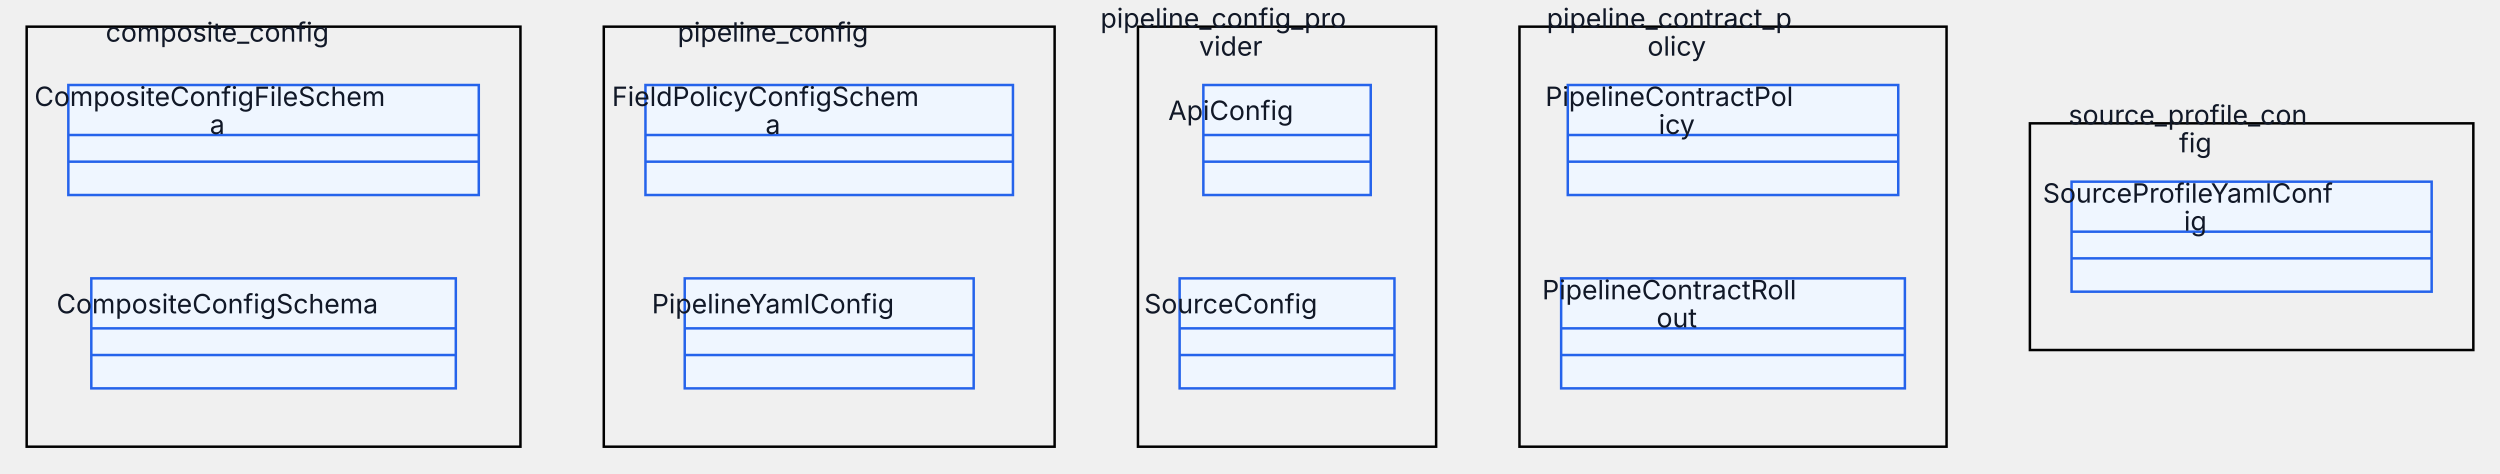
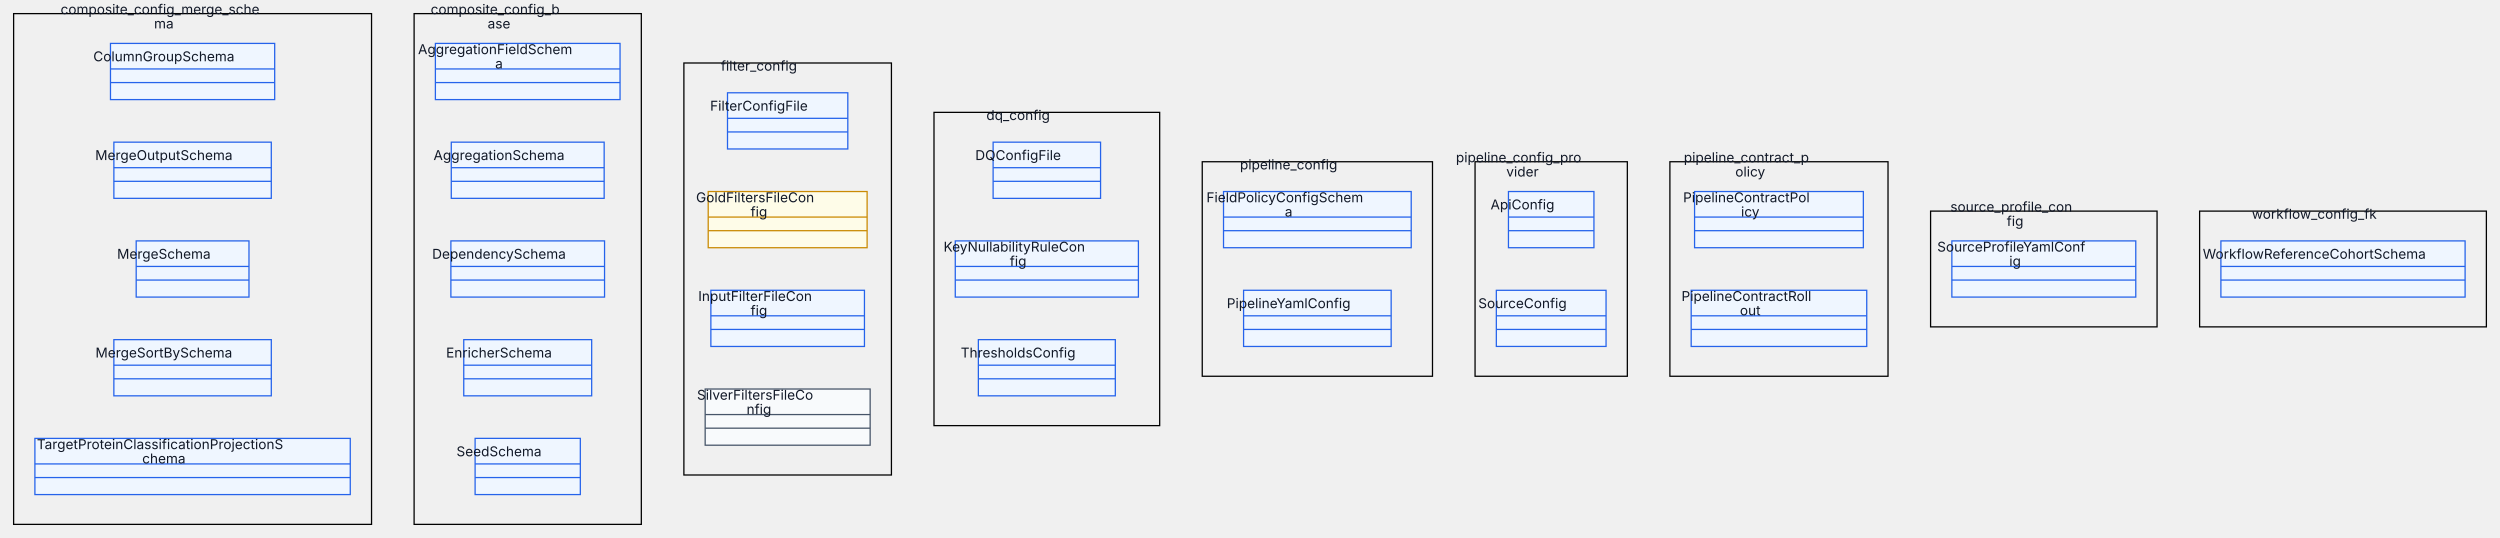
- <svg xmlns="http://www.w3.org/2000/svg" id="my-svg" width="100%" aria-roledescription="classDiagram" style="max-width:1499.91px;background-color:white" viewBox="0 -8 1499.906 284">
+ <svg xmlns="http://www.w3.org/2000/svg" id="my-svg" width="100%" aria-roledescription="classDiagram" style="max-width:2936.86px;background-color:white" viewBox="0 -8 2936.859 632">
  <style>#my-svg{font-family:Inter,-apple-system,BlinkMacSystemFont,'Segoe UI',Roboto,Oxygen,Ubuntu,sans-serif;font-size:16px;fill:#212121;}#my-svg .error-icon{fill:#f0fdf4;}#my-svg .error-text{fill:#212121;stroke:#212121;}#my-svg .edge-thickness-normal{stroke-width:2px;}#my-svg .edge-thickness-thick{stroke-width:3.5px;}#my-svg .edge-pattern-solid{stroke-dasharray:0;}#my-svg .edge-pattern-dashed{stroke-dasharray:3;}#my-svg .edge-pattern-dotted{stroke-dasharray:2;}#my-svg .marker{fill:#475569;stroke:#475569;}#my-svg .marker.cross{stroke:#475569;}#my-svg svg{font-family:Inter,-apple-system,BlinkMacSystemFont,'Segoe UI',Roboto,Oxygen,Ubuntu,sans-serif;font-size:16px;}#my-svg g.classGroup text{fill:#2563eb;stroke:none;font-family:Inter,-apple-system,BlinkMacSystemFont,'Segoe UI',Roboto,Oxygen,Ubuntu,sans-serif;font-size:10px;}#my-svg g.classGroup text .title{font-weight:bolder;}#my-svg .nodeLabel,#my-svg .edgeLabel{color:#212121;}#my-svg .edgeLabel .label rect{fill:#eff6ff;}#my-svg .label text{fill:#212121;}#my-svg .edgeLabel .label span{background:#eff6ff;}#my-svg .classTitle{font-weight:bolder;}#my-svg .node rect,#my-svg .node circle,#my-svg .node ellipse,#my-svg .node polygon,#my-svg .node path{fill:#eff6ff;stroke:#2563eb;stroke-width:1px;}#my-svg .divider{stroke:#2563eb;stroke-width:1;}#my-svg g.clickable{cursor:pointer;}#my-svg g.classGroup rect{fill:#eff6ff;stroke:#2563eb;}#my-svg g.classGroup line{stroke:#2563eb;stroke-width:1;}#my-svg .classLabel .box{stroke:none;stroke-width:0;fill:#eff6ff;opacity:0.5;}#my-svg .classLabel .label{fill:#2563eb;font-size:10px;}#my-svg .relation{stroke:#475569;stroke-width:1;fill:none;}#my-svg .dashed-line{stroke-dasharray:3;}#my-svg .dotted-line{stroke-dasharray:1 2;}#my-svg #compositionStart,#my-svg .composition{fill:#475569!important;stroke:#475569!important;stroke-width:1;}#my-svg #compositionEnd,#my-svg .composition{fill:#475569!important;stroke:#475569!important;stroke-width:1;}#my-svg #dependencyStart,#my-svg .dependency{fill:#475569!important;stroke:#475569!important;stroke-width:1;}#my-svg #dependencyStart,#my-svg .dependency{fill:#475569!important;stroke:#475569!important;stroke-width:1;}#my-svg #extensionStart,#my-svg .extension{fill:transparent!important;stroke:#475569!important;stroke-width:1;}#my-svg #extensionEnd,#my-svg .extension{fill:transparent!important;stroke:#475569!important;stroke-width:1;}#my-svg #aggregationStart,#my-svg .aggregation{fill:transparent!important;stroke:#475569!important;stroke-width:1;}#my-svg #aggregationEnd,#my-svg .aggregation{fill:transparent!important;stroke:#475569!important;stroke-width:1;}#my-svg #lollipopStart,#my-svg .lollipop{fill:#eff6ff!important;stroke:#475569!important;stroke-width:1;}#my-svg #lollipopEnd,#my-svg .lollipop{fill:#eff6ff!important;stroke:#475569!important;stroke-width:1;}#my-svg .edgeTerminals{font-size:11px;}#my-svg .classTitleText{text-anchor:middle;font-size:18px;fill:#212121;}#my-svg :root{--mermaid-font-family:"trebuchet ms",verdana,arial,sans-serif;}/*
 * Пользовательские стили диаграмм BioETL (структурированная копия)
 * Источник: custom.css
 * Цель: сгруппировать правила по типам элементов и документировать назначение каждого CSS-параметра.
 */

/* =========================================================
 * 1) Глобальная типографика и базовое поведение текста
 * ========================================================= */
svg {
    /* Задаёт основной стек шрифтов для всего текста в SVG. */
    font-family: Inter, -apple-system, BlinkMacSystemFont, 'Segoe UI', Roboto,
    Oxygen, Ubuntu, sans-serif;
}



/* =========================================================
 * 2) Общая геометрия узлов (для нескольких типов диаграмм)
 * ========================================================= */
.node rect,
.node circle,
.node ellipse,
.node polygon,
.node path {
    /* Единая толщина контура для фигур узлов. */
    stroke-width: 1.5px !important;
    /* Скругляет углы по горизонтали для более мягкого вида. */
    rx: 8;
    /* Скругляет углы по вертикали в паре с rx. */
    ry: 8;
    /* Добавляет лёгкую тень и отделяет узлы от фона. */
    filter:  none; /*  drop-shadow(0px 1px 2px rgba(0, 0, 0, 0.05));*/
}

/* =========================================================
 * 3) Контейнеры subgraph / cluster
 * ========================================================= */
.cluster rect,
.cluster path {
    /* Увеличивает радиус углов у контейнеров-групп. */
    rx: 10;
    /* Поддерживает симметрию скругления по вертикали. */
    ry: 10;
    /* Нейтральная заливка контейнера для снижения визуального шума. */
    fill: #f8fafc;
    /* Приглушённая обводка, чтобы границы были заметны, но не доминировали. */
    stroke: #94a3b8;
    /* Толщина границы контейнера в тон большинству узлов. */
    stroke-width: 1.5px;
    /* Убирает пунктир у рамок контейнеров. */
    stroke-dasharray: none;
    /* Делает фон контейнера полностью непрозрачным. */
    fill-opacity: 1;
    /* Отключает тень контейнера, чтобы акцент оставался на узлах. */
    filter: none;
}

.cluster text {
    /* Нормальный вес шрифта для заголовков групп. */
    font-weight: 400;
    /* Увеличенный размер заголовка относительно текста узлов. */
    font-size: 16px;
}

/* =========================================================
 * 4) Стили линий связей (edges/links)
 * ========================================================= */
.edgePath .path {
    /* Делает основные ребра более заметными в плотных графах. */
    stroke-width: 2.5px;
    /* Скругляет соединения сегментов линий. */
    stroke-linejoin: round;
    /* Скругляет окончания линий. */
    stroke-linecap: round;
}

.edgePath path,
.flowchart-link,
.relation,
.messageLine0,
.messageLine1,
.transition path {
    /* Унифицированные скруглённые соединения для всех типов линий. */
    stroke-linejoin: round;
    /* Унифицированные скруглённые окончания для всех типов линий. */
    stroke-linecap: round;
}

.transition path {
    /* Выравнивает толщину переходов state diagram с основными ребрами. */
    stroke-width: 2.5px;
}

/* =========================================================
 * 5) Подписи ребер и fallback-текст
 * ========================================================= */
.edgeLabel {
    /* Компактный размер шрифта для подписей на связях. */
    font-size: 12px;
    /* Плотная межстрочность для экономии места. */
    line-height: 1.1;
    /* Базовый непрозрачный фон под подписью. */
    background-color: #ffffff;
    /* Небольшие внутренние отступы вокруг текста. */
    padding: 1px 3px;
    /* Мягкое скругление фона подписи. */
    border-radius: 2px;
}

.edgeLabel span,
.edgeLabel p,
text.fo-fallback {
    /* Принудительный тёмный fill для контраста в SVG-рендерах. */
    fill: #111827 !important;
    /* Принудительный тёмный цвет для HTML-подписей. */
    color: #111827 !important;
    /* Полная непрозрачность текста. */
    opacity: 1 !important;
    /* Компактная межстрочность для многострочных подписей. */
    line-height: 1.1;
    /* Убирает стандартные внешние отступы HTML-параграфов. */
    margin: 0;
    /* Убирает стандартные внутренние отступы HTML-параграфов. */
    padding: 0;
}

.edgeLabel .labelBkg,
.labelBkg {
    /* Жёстко задаёт белый фон под текстом подписей. */
    background-color: #ffffff !important;
    /* Делает фон полностью непрозрачным во всех просмотрщиках. */
    opacity: 1 !important;
}

.edgeLabel rect {
    /* Переопределяет полупрозрачный фон по умолчанию у Mermaid. */
    opacity: 1 !important;
    /* Жёстко фиксирует белую заливку прямоугольника под подписью. */
    fill: #ffffff !important;
}

/* =========================================================
 * 6) Элементы sequence diagram
 * ========================================================= */
.actor {
    /* Толщина границы actor-блоков. */
    stroke-width: 1.5px;
    /* Скругление углов actor-блоков по горизонтали. */
    rx: 4;
    /* Скругление углов actor-блоков по вертикали. */
    ry: 4;
}

.messageLine0,
.messageLine1 {
    /* Толщина линий сообщений в sequence diagram. */
    stroke-width: 1.6px;
}

.messageText {
    /* Базовый размер текста сообщений. */
    font-size: 13px;
}

.activation0 {
    /* Более тонкая линия activation bar, чтобы не перегружать схему. */
    stroke-width: 1px;
}

.note {
    /* Скругление углов заметки по горизонтали. */
    rx: 4;
    /* Скругление углов заметки по вертикали. */
    ry: 4;
    /* Тонкая граница для вторичных блоков. */
    stroke-width: 1px;
    /* Лёгкая тень для визуального отделения заметок. */
    filter: drop-shadow(1px 1px 2px rgba(0, 0, 0, 0.06));
}

/* =========================================================
 * 7) Базовые элементы class diagram
 * ========================================================= */
g.classGroup rect {
    /* Скругление углов class box по горизонтали. */
    rx: 10;
    /* Скругление углов class box по вертикали. */
    ry: 10;
    /* Толщина границы class box. */
    stroke-width: 1.5px;
    /* Мягкая тень у class box без агрессивного контраста. */
    filter: drop-shadow(1px 1px 2px rgba(0, 0, 0, 0.06));
}

g.classGroup text {
    /* Базовый размер текста внутри class diagram. */
    font-size: 14px;
    padding: 10px 10px;
}

g.classGroup line {
    /* Толщина внутренних разделителей класса. */
    stroke-width: 1px;
}

.relation {
    /* Толщина связей между классами на уровне основных ребер. */
    stroke-width: 2.5px;
}

/* =========================================================
 * 8) Типографика HTML-лейблов class diagram
 * ========================================================= */
g.label-group .nodeLabel {
    /* Увеличенный размер названия класса для иерархии. */
    font-size: 16px !important;
    /* Полужирный акцент на имени класса. */
    font-weight: 200 !important;
    /* Лёгкое межбуквенное расстояние для читаемости заголовка. */
    letter-spacing: 0.01em;
}

g.annotation-group .nodeLabel {
    /* Уменьшенный размер для стереотипов/аннотаций. */
    font-size: 11px !important;
    /* Курсив для визуального отделения аннотаций. */
    font-style: italic !important;
    /* Небольшое ослабление контраста вторичного текста. */
    opacity: 0.8;
}

g.members-group .nodeLabel,
g.methods-group .nodeLabel {
    /* Компактный размер для атрибутов и методов. */
    font-size: 12px !important;
    /* Нормальный вес шрифта для плотного структурного текста. */
    font-weight: 400 !important;
}

/* =========================================================
 * 9) Помощники размеров foreignObject (class/flowchart)
 * ========================================================= */
g.members-group foreignObject,
g.methods-group foreignObject {
    /* Минимальная высота областей members/methods. */
    min-height: 40px;
}

.node foreignObject &gt; div,
g.classGroup foreignObject &gt; div {
    /* Стабилизирует вычисление размеров с учётом отступов/границ. */
    box-sizing: border-box;
}

.node.size-sm foreignObject &gt; div {
    /* Минимальная высота для малого размерного уровня узла. */
    min-height: 80px;
    /* Минимальная ширина для малого размерного уровня узла. */
    min-width: 180px;
}

.node.size-md foreignObject &gt; div {
    /* Минимальная высота для среднего размерного уровня узла. */
    min-height: 140px;
    /* Минимальная ширина для среднего размерного уровня узла. */
    min-width: 260px;
}

.node.size-lg foreignObject &gt; div {
    /* Минимальная высота для большого размерного уровня узла. */
    min-height: 200px;
    /* Минимальная ширина для большого размерного уровня узла. */
    min-width: 340px;
}

/* =========================================================
 * 10) Элементы state diagram
 * ========================================================= */
g.stateGroup rect {
    /* Скругление углов контейнеров состояний по горизонтали. */
    rx: 8;
    /* Скругление углов контейнеров состояний по вертикали. */
    ry: 8;
}

.statediagram-state rect {
    /* Скругление углов узлов состояния по горизонтали. */
    rx: 8;
    /* Скругление углов узлов состояния по вертикали. */
    ry: 8;
    /* Толщина границы узла состояния. */
    stroke-width: 1.5px;
    /* Лёгкая тень для визуального отделения state box. */
    filter: drop-shadow(1px 2px 3px rgba(0, 0, 0, 0.08));
}

/* =========================================================
 * 11) Элементы ER diagram
 * ========================================================= */
.er.entityBox {
    /* Толщина границы сущности ER-диаграммы. */
    stroke-width: 1.5px;
    /* Скругление углов сущности по горизонтали. */
    rx: 4;
    /* Скругление углов сущности по вертикали. */
    ry: 4;
    /* Лёгкая тень для отделения блоков сущностей. */
    filter: drop-shadow(1px 2px 3px rgba(0, 0, 0, 0.08));
}

/* =========================================================
 * 12) Узлы mindmap
 * ========================================================= */
.mindmap-node rect,
.mindmap-node circle {
    /* Толщина контура узлов mindmap. */
    stroke-width: 1.5px;
    /* Чуть более выраженная тень для плотных радиальных веток. */
    filter: drop-shadow(1px 2px 2px rgba(0, 0, 0, 0.1));
}

/* =========================================================
 * 13) Маркеры стрелок
 * ========================================================= */
marker path {
    /* Единый нейтральный цвет наконечников стрелок. */
    fill: #475569;
}

/* =========================================================
 * 14) Цветовая карта архитектурных слоёв (fallback-селекторы)
 * ========================================================= */
[id*="Domain"] &gt; rect,
[id*="Domain"] &gt; path {
    /* Цвет фона для доменного слоя. */
    fill: #f5f3ff !important;
    /* Цвет границы для доменного слоя. */
    stroke: #7c3aed !important;
}

.cluster[id*="Domain"] &gt; rect,
.cluster[id*="Domain"] &gt; path {
    fill: #ffffff !important;
}

[id*="Application"] &gt; rect,
[id*="Application"] &gt; path {
    /* Цвет фона для application-слоя. */
    fill: #f0fdf4 !important;
    /* Цвет границы для application-слоя. */
    stroke: #16a34a !important;
}

.cluster[id*="Application"] &gt; rect,
.cluster[id*="Application"] &gt; path {
    fill: #ffffff !important;
}

[id*="Infrastructure"] &gt; rect,
[id*="Infrastructure"] &gt; path {
    /* Цвет фона для infrastructure-слоя. */
    fill: #fff1f2 !important;
    /* Цвет границы для infrastructure-слоя. */
    stroke: #dc2626 !important;
}

.cluster[id*="Infrastructure"] &gt; rect,
.cluster[id*="Infrastructure"] &gt; path {
    fill: #ffffff !important;
}

[id*="Composition"] &gt; rect,
[id*="Composition"] &gt; path {
    /* Цвет фона для composition-слоя. */
    fill: #fff7ed !important;
    /* Цвет границы для composition-слоя. */
    stroke: #f59e0b !important;
}

.cluster[id*="Composition"] &gt; rect,
.cluster[id*="Composition"] &gt; path {
    fill: #ffffff !important;
}

[id*="Interfaces"] &gt; rect,
[id*="Interfaces"] &gt; path {
    /* Цвет фона для слоя интерфейсов. */
    fill: #eff6ff !important;
    /* Цвет границы для слоя интерфейсов. */
    stroke: #2563eb !important;
}

.cluster[id*="Interfaces"] &gt; rect,
.cluster[id*="Interfaces"] &gt; path {
    fill: #ffffff !important;
}

[id*="External"] &gt; rect,
[id*="External"] &gt; path {
    /* Цвет фона для внешних систем. */
    fill: #f1f5f9 !important;
    /* Цвет границы для внешних систем. */
    stroke: #64748b !important;
}

.cluster[id*="External"] &gt; rect,
.cluster[id*="External"] &gt; path {
    fill: #ffffff !important;
}

/* Белая подложка под подписи всех архитектурных/medallion слоёв */
g.cluster[id*="Domain"] .cluster-label foreignObject &gt; div,
g.cluster[id*="Application"] .cluster-label foreignObject &gt; div,
g.cluster[id*="Infrastructure"] .cluster-label foreignObject &gt; div,
g.cluster[id*="Composition"] .cluster-label foreignObject &gt; div,
g.cluster[id*="Interfaces"] .cluster-label foreignObject &gt; div,
g.cluster[id*="External"] .cluster-label foreignObject &gt; div,
g.cluster[id*="Bronze"] .cluster-label foreignObject &gt; div,
g.cluster[id*="Silver"] .cluster-label foreignObject &gt; div,
g.cluster[id*="Gold"] .cluster-label foreignObject &gt; div,
g.cluster[id*="Quarantine"] .cluster-label foreignObject &gt; div {
    background: #ffffff !important;
    padding: 0 6px !important;
    border-radius: 4px;
}

/* Fallback для рендеров без foreignObject: не рисуем толстую обводку */
g.cluster[id*="Domain"] .cluster-label text.fo-fallback,
g.cluster[id*="Application"] .cluster-label text.fo-fallback,
g.cluster[id*="Infrastructure"] .cluster-label text.fo-fallback,
g.cluster[id*="Composition"] .cluster-label text.fo-fallback,
g.cluster[id*="Interfaces"] .cluster-label text.fo-fallback,
g.cluster[id*="External"] .cluster-label text.fo-fallback,
g.cluster[id*="Bronze"] .cluster-label text.fo-fallback,
g.cluster[id*="Silver"] .cluster-label text.fo-fallback,
g.cluster[id*="Gold"] .cluster-label text.fo-fallback,
g.cluster[id*="Quarantine"] .cluster-label text.fo-fallback {
    fill: #111827 !important;
    stroke: none !important;
}

/* =========================================================
 * 15) Цветовая карта слоёв Medallion
 * ========================================================= */
[id*="Bronze"] &gt; rect,
[id*="Bronze"] &gt; path {
    /* Цвет фона Bronze-слоя. */
    fill: #fff7ed !important;
    /* Цвет границы Bronze-слоя. */
    stroke: #f59e0b !important;
}

[id*="Silver"] &gt; rect,
[id*="Silver"] &gt; path {
    /* Цвет фона Silver-слоя. */
    fill: #f8fafc !important;
    /* Цвет границы Silver-слоя. */
    stroke: #475569 !important;
}

[id*="Gold"] &gt; rect,
[id*="Gold"] &gt; path {
    /* Цвет фона Gold-слоя. */
    fill: #fefce8 !important;
    /* Цвет границы Gold-слоя. */
    stroke: #ca8a04 !important;
}

[id*="Quarantine"] &gt; rect,
[id*="Quarantine"] &gt; path {
    /* Цвет фона для карантинных/проблемных потоков данных. */
    fill: #ffe4e6 !important;
    /* Цвет границы для карантинных/проблемных потоков данных. */
    stroke: #e11d48 !important;
}
/* Нормализует вес текста в узлах и заголовках слоёв (без полужирного акцента). */
.node .label text,
.node .label tspan,
.node .label .nodeLabel,
text.fo-fallback {
    stroke: none !important;
    stroke-width: 0 !important;
    fill: #111827 !important;
    font-weight: 400 !important;
}
/* Single text layer (fallback-only) */
text.fo-fallback {
    display: inline !important;
}

foreignObject {
    display: none !important;
}/* bioetl-inject */#my-svg .edgeLabel rect{opacity:1!important;fill:#ffffff!important}#my-svg .labelBkg{background-color:#ffffff!important;opacity:1!important}#my-svg .edgeLabel .labelBkg{background-color:#ffffff!important;opacity:1!important}#my-svg .edgeLabel{font-size:12px;line-height:1.1;padding:1px 3px}#my-svg .edgeLabel span{color:#111827!important;fill:#111827!important;opacity:1!important;line-height:1.1;margin:0;padding:0}#my-svg .edgeLabel p{color:#111827!important;fill:#111827!important;opacity:1!important;line-height:1.1;margin:0;padding:0}#my-svg text.fo-fallback{color:#111827!important;fill:#111827!important;opacity:1!important}</style>
  <defs>
    <marker id="my-svg_classDiagram-aggregationStart" class="marker aggregation classDiagram" markerHeight="240" markerWidth="190" orient="auto" refX="18" refY="7">
      <path d="m18 7-9 6-8-6 8-6Z" />
    </marker>
  </defs>
  <defs>
    <marker id="my-svg_classDiagram-aggregationEnd" class="marker aggregation classDiagram" markerHeight="28" markerWidth="20" orient="auto" refX="1" refY="7">
      <path d="m18 7-9 6-8-6 8-6Z" />
    </marker>
  </defs>
  <defs>
    <marker id="my-svg_classDiagram-extensionStart" class="marker extension classDiagram" markerHeight="240" markerWidth="190" orient="auto" refX="18" refY="7">
      <path d="m1 7 17 6V1Z" />
    </marker>
  </defs>
  <defs>
    <marker id="my-svg_classDiagram-extensionEnd" class="marker extension classDiagram" markerHeight="28" markerWidth="20" orient="auto" refX="1" refY="7">
      <path d="M1 1v12l17-6Z" />
    </marker>
  </defs>
  <defs>
    <marker id="my-svg_classDiagram-compositionStart" class="marker composition classDiagram" markerHeight="240" markerWidth="190" orient="auto" refX="18" refY="7">
      <path d="m18 7-9 6-8-6 8-6Z" />
    </marker>
  </defs>
  <defs>
    <marker id="my-svg_classDiagram-compositionEnd" class="marker composition classDiagram" markerHeight="28" markerWidth="20" orient="auto" refX="1" refY="7">
      <path d="m18 7-9 6-8-6 8-6Z" />
    </marker>
  </defs>
  <defs>
    <marker id="my-svg_classDiagram-dependencyStart" class="marker dependency classDiagram" markerHeight="240" markerWidth="190" orient="auto" refX="6" refY="7">
      <path d="m5 7 4 6-8-6 8-6Z" />
    </marker>
  </defs>
  <defs>
    <marker id="my-svg_classDiagram-dependencyEnd" class="marker dependency classDiagram" markerHeight="28" markerWidth="20" orient="auto" refX="13" refY="7">
      <path d="m18 7-9 6 5-6-5-6Z" />
    </marker>
  </defs>
  <defs>
    <marker id="my-svg_classDiagram-lollipopStart" class="marker lollipop classDiagram" markerHeight="240" markerWidth="190" orient="auto" refX="13" refY="7">
      <circle cx="7" cy="7" r="6" fill="transparent" stroke="#000" />
    </marker>
  </defs>
  <defs>
    <marker id="my-svg_classDiagram-lollipopEnd" class="marker lollipop classDiagram" markerHeight="240" markerWidth="190" orient="auto" refX="1" refY="7">
      <circle cx="7" cy="7" r="6" fill="transparent" stroke="#000" />
    </marker>
  </defs>
  <g class="root">
    <g class="nodes">
      <g class="root">
        <g class="clusters" transform="translate(8)">
-           <g id="composite_config" class="cluster">
-             <path d="M8 8h296.25v252H8z" style="fill:none;stroke:black" />
+           <g id="composite_config_merge_schema" class="cluster">
+             <path d="M8 8h420.469v600H8z" style="fill:none;stroke:black" />
            <g class="cluster-label">
-               <text xml:space="preserve" x="62.258" y="9" class="fo-fallback" text-anchor="middle" transform="translate(93.867 8)">
-                 <tspan x="62.258">composite_config</tspan>
+               <text xml:space="preserve" x="121.844" y=".6" class="fo-fallback" text-anchor="middle" transform="translate(96.39 8)">
+                 <tspan x="121.844">composite_config_merge_sche</tspan>
+                 <tspan x="121.844" dy="16.8">ma</tspan>
              </text>
            </g>
          </g>
        </g>
        <g class="nodes" transform="translate(8)">
-           <g id="classId-CompositeConfigFileSchema-0" class="node default">
-             <path d="M33 43h246.25v66H33z" class="outer title-state" />
-             <path d="M33 73h246.25M33 89h246.25" class="divider" />
-             <g class="label">
-               <text xml:space="preserve" x="111.125" y=".6" class="classTitle fo-fallback" text-anchor="middle" transform="translate(45 55)">
-                 <tspan x="111.125">CompositeConfigFileSchem</tspan>
-                 <tspan x="111.125" dy="16.8">a</tspan>
-               </text>
-             </g>
-           </g>
-           <g id="classId-CompositeConfigSchema-1" class="node default">
-             <path d="M46.781 159h218.688v66H46.781z" class="outer title-state" />
-             <path d="M46.781 189h218.688M46.781 205h218.688" class="divider" />
-             <g class="label">
-               <text xml:space="preserve" x="97.344" y="9" class="classTitle fo-fallback" text-anchor="middle" transform="translate(58.781 171)">
-                 <tspan x="97.344">CompositeConfigSchema</tspan>
+           <g id="classId-ColumnGroupSchema-0" class="node default">
+             <path d="M121.781 43h192.906v66H121.781z" class="outer title-state" />
+             <path d="M121.781 73h192.906M121.781 89h192.906" class="divider" />
+             <g class="label">
+               <text xml:space="preserve" x="84.453" y="9" class="classTitle fo-fallback" text-anchor="middle" transform="translate(133.781 55)">
+                 <tspan x="84.453">ColumnGroupSchema</tspan>
+               </text>
+             </g>
+           </g>
+           <g id="classId-MergeOutputSchema-1" class="node default">
+             <path d="M125.773 159h184.922v66H125.773z" class="outer title-state" />
+             <path d="M125.773 189h184.922M125.773 205h184.922" class="divider" />
+             <g class="label">
+               <text xml:space="preserve" x="80.461" y="9" class="classTitle fo-fallback" text-anchor="middle" transform="translate(137.773 171)">
+                 <tspan x="80.461">MergeOutputSchema</tspan>
+               </text>
+             </g>
+           </g>
+           <g id="classId-MergeSchema-2" class="node default">
+             <path d="M151.984 275h132.5v66h-132.5z" class="outer title-state" />
+             <path d="M151.984 305h132.5M151.984 321h132.5" class="divider" />
+             <g class="label">
+               <text xml:space="preserve" x="54.25" y="9" class="classTitle fo-fallback" text-anchor="middle" transform="translate(163.984 287)">
+                 <tspan x="54.25">MergeSchema</tspan>
+               </text>
+             </g>
+           </g>
+           <g id="classId-MergeSortBySchema-3" class="node default">
+             <path d="M125.757 391H310.71v66H125.757z" class="outer title-state" />
+             <path d="M125.757 421h184.954M125.757 437h184.954" class="divider" />
+             <g class="label">
+               <text xml:space="preserve" x="80.477" y="9" class="classTitle fo-fallback" text-anchor="middle" transform="translate(137.758 403)">
+                 <tspan x="80.477">MergeSortBySchema</tspan>
+               </text>
+             </g>
+           </g>
+           <g id="classId-TargetProteinClassificationProjectionSchema-4" class="node default">
+             <path d="M33 507h370.47v66H33z" class="outer title-state" />
+             <path d="M33 537h370.468M33 553h370.468" class="divider" />
+             <g class="label">
+               <text xml:space="preserve" x="173.234" y=".6" class="classTitle fo-fallback" text-anchor="middle" transform="translate(45 519)">
+                 <tspan x="173.234">TargetProteinClassificationProjectionS</tspan>
+                 <tspan x="173.234" dy="16.8">chema</tspan>
              </text>
            </g>
          </g>
        </g>
      </g>
      <g class="root">
-         <g class="clusters" transform="translate(354.25)">
+         <g class="clusters" transform="translate(478.469)">
+           <g id="composite_config_base" class="cluster">
+             <path d="M8 8h266.922v600H8z" style="fill:none;stroke:black" />
+             <g class="cluster-label">
+               <text xml:space="preserve" x="84.055" y=".6" class="fo-fallback" text-anchor="middle" transform="translate(57.406 8)">
+                 <tspan x="84.055">composite_config_b</tspan>
+                 <tspan x="84.055" dy="16.8">ase</tspan>
+               </text>
+             </g>
+           </g>
+         </g>
+         <g class="nodes" transform="translate(478.469)">
+           <g id="classId-AggregationFieldSchema-5" class="node default">
+             <path d="M33 43h216.922v66H33z" class="outer title-state" />
+             <path d="M33 73h216.922M33 89h216.922" class="divider" />
+             <g class="label">
+               <text xml:space="preserve" x="96.461" y=".6" class="classTitle fo-fallback" text-anchor="middle" transform="translate(45 55)">
+                 <tspan x="96.461">AggregationFieldSchem</tspan>
+                 <tspan x="96.461" dy="16.8">a</tspan>
+               </text>
+             </g>
+           </g>
+           <g id="classId-AggregationSchema-6" class="node default">
+             <path d="M51.664 159h179.594v66H51.664z" class="outer title-state" />
+             <path d="M51.664 189h179.594M51.664 205h179.594" class="divider" />
+             <g class="label">
+               <text xml:space="preserve" x="77.797" y="9" class="classTitle fo-fallback" text-anchor="middle" transform="translate(63.664 171)">
+                 <tspan x="77.797">AggregationSchema</tspan>
+               </text>
+             </g>
+           </g>
+           <g id="classId-DependencySchema-7" class="node default">
+             <path d="M51.203 275h180.516v66H51.203z" class="outer title-state" />
+             <path d="M51.203 305h180.516M51.203 321h180.516" class="divider" />
+             <g class="label">
+               <text xml:space="preserve" x="78.258" y="9" class="classTitle fo-fallback" text-anchor="middle" transform="translate(63.203 287)">
+                 <tspan x="78.258">DependencySchema</tspan>
+               </text>
+             </g>
+           </g>
+           <g id="classId-EnricherSchema-8" class="node default">
+             <path d="M66.32 391H216.6v66H66.32z" class="outer title-state" />
+             <path d="M66.32 421h150.282M66.32 437h150.282" class="divider" />
+             <g class="label">
+               <text xml:space="preserve" x="63.141" y="9" class="classTitle fo-fallback" text-anchor="middle" transform="translate(78.32 403)">
+                 <tspan x="63.141">EnricherSchema</tspan>
+               </text>
+             </g>
+           </g>
+           <g id="classId-SeedSchema-9" class="node default">
+             <path d="M79.656 507h123.609v66H79.655z" class="outer title-state" />
+             <path d="M79.656 537h123.61M79.656 553h123.61" class="divider" />
+             <g class="label">
+               <text xml:space="preserve" x="49.805" y="9" class="classTitle fo-fallback" text-anchor="middle" transform="translate(91.656 519)">
+                 <tspan x="49.805">SeedSchema</tspan>
+               </text>
+             </g>
+           </g>
+         </g>
+       </g>
+       <g class="root">
+         <g class="clusters" transform="translate(795.39 58)">
+           <g id="filter_config" class="cluster">
+             <path d="M8 8h243.813v484H8z" style="fill:none;stroke:black" />
+             <g class="cluster-label">
+               <text xml:space="preserve" x="40.914" y="9" class="fo-fallback" text-anchor="middle" transform="translate(88.992 8)">
+                 <tspan x="40.914">filter_config</tspan>
+               </text>
+             </g>
+           </g>
+         </g>
+         <g class="nodes" transform="translate(795.39 58)">
+           <g id="classId-FilterConfigFile-10" class="node default">
+             <path d="M59.242 43H200.57v66H59.242z" class="outer title-state" />
+             <path d="M59.242 73H200.57M59.242 89H200.57" class="divider" />
+             <g class="label">
+               <text xml:space="preserve" x="58.664" y="9" class="classTitle fo-fallback" text-anchor="middle" transform="translate(71.242 55)">
+                 <tspan x="58.664">FilterConfigFile</tspan>
+               </text>
+             </g>
+           </g>
+           <g id="classId-GoldFiltersFileConfig-11" class="node default">
+             <path d="M36.57 159h186.672v66H36.57z" class="outer title-state" />
+             <path d="M36.57 189h186.672M36.57 205h186.672" class="divider" />
+             <g class="label">
+               <text xml:space="preserve" x="81.336" y=".6" class="classTitle fo-fallback" text-anchor="middle" transform="translate(48.57 171)">
+                 <tspan x="81.336">GoldFiltersFileCon</tspan>
+                 <tspan x="81.336" dy="16.8">fig</tspan>
+               </text>
+             </g>
+           </g>
+           <g id="classId-InputFilterFileConfig-12" class="node default">
+             <path d="M39.695 275h180.422v66H39.695z" class="outer title-state" />
+             <path d="M39.695 305h180.422M39.695 321h180.422" class="divider" />
+             <g class="label">
+               <text xml:space="preserve" x="78.211" y=".6" class="classTitle fo-fallback" text-anchor="middle" transform="translate(51.695 287)">
+                 <tspan x="78.211">InputFilterFileCon</tspan>
+                 <tspan x="78.211" dy="16.8">fig</tspan>
+               </text>
+             </g>
+           </g>
+           <g id="classId-SilverFiltersFileConfig-13" class="node default">
+             <path d="M33 391h193.813v66H33z" class="outer title-state" />
+             <path d="M33 421h193.812M33 437h193.812" class="divider" />
+             <g class="label">
+               <text xml:space="preserve" x="84.906" y=".6" class="classTitle fo-fallback" text-anchor="middle" transform="translate(45 403)">
+                 <tspan x="84.906">SilverFiltersFileCo</tspan>
+                 <tspan x="84.906" dy="16.8">nfig</tspan>
+               </text>
+             </g>
+           </g>
+         </g>
+       </g>
+       <g class="root">
+         <g class="clusters" transform="translate(1089.203 116)">
+           <g id="dq_config" class="cluster">
+             <path d="M8 8h265.125v368H8z" style="fill:none;stroke:black" />
+             <g class="cluster-label">
+               <text xml:space="preserve" x="34.695" y="9" class="fo-fallback" text-anchor="middle" transform="translate(105.867 8)">
+                 <tspan x="34.695">dq_config</tspan>
+               </text>
+             </g>
+           </g>
+         </g>
+         <g class="nodes" transform="translate(1089.203 116)">
+           <g id="classId-DQConfigFile-14" class="node default">
+             <path d="M77.453 43h126.22v66H77.452z" class="outer title-state" />
+             <path d="M77.453 73h126.219M77.453 89h126.219" class="divider" />
+             <g class="label">
+               <text xml:space="preserve" x="51.109" y="9" class="classTitle fo-fallback" text-anchor="middle" transform="translate(89.453 55)">
+                 <tspan x="51.109">DQConfigFile</tspan>
+               </text>
+             </g>
+           </g>
+           <g id="classId-KeyNullabilityRuleConfig-15" class="node default">
+             <path d="M33 159h215.125v66H33z" class="outer title-state" />
+             <path d="M33 189h215.126M33 205h215.126" class="divider" />
+             <g class="label">
+               <text xml:space="preserve" x="95.562" y=".6" class="classTitle fo-fallback" text-anchor="middle" transform="translate(45 171)">
+                 <tspan x="95.562">KeyNullabilityRuleCon</tspan>
+                 <tspan x="95.562" dy="16.8">fig</tspan>
+               </text>
+             </g>
+           </g>
+           <g id="classId-ThresholdsConfig-16" class="node default">
+             <path d="M60.118 275h160.89v66H60.119z" class="outer title-state" />
+             <path d="M60.118 305h160.89M60.118 321h160.89" class="divider" />
+             <g class="label">
+               <text xml:space="preserve" x="68.445" y="9" class="classTitle fo-fallback" text-anchor="middle" transform="translate(72.117 287)">
+                 <tspan x="68.445">ThresholdsConfig</tspan>
+               </text>
+             </g>
+           </g>
+         </g>
+       </g>
+       <g class="root">
+         <g class="clusters" transform="translate(1404.328 174)">
          <g id="pipeline_config" class="cluster">
            <path d="M8 8h270.484v252H8z" style="fill:none;stroke:black" />
            <g class="cluster-label">
              <text xml:space="preserve" x="53.375" y="9" class="fo-fallback" text-anchor="middle" transform="translate(89.867 8)">
                <tspan x="53.375">pipeline_config</tspan>
              </text>
            </g>
          </g>
        </g>
-         <g class="nodes" transform="translate(354.25)">
-           <g id="classId-FieldPolicyConfigSchema-2" class="node default">
+         <g class="nodes" transform="translate(1404.328 174)">
+           <g id="classId-FieldPolicyConfigSchema-17" class="node default">
            <path d="M33 43h220.484v66H33z" class="outer title-state" />
            <path d="M33 73h220.484M33 89h220.484" class="divider" />
            <g class="label">
              <text xml:space="preserve" x="98.242" y=".6" class="classTitle fo-fallback" text-anchor="middle" transform="translate(45 55)">
                <tspan x="98.242">FieldPolicyConfigSchem</tspan>
                <tspan x="98.242" dy="16.8">a</tspan>
              </text>
            </g>
          </g>
-           <g id="classId-PipelineYamlConfig-3" class="node default">
+           <g id="classId-PipelineYamlConfig-18" class="node default">
            <path d="M56.562 159h173.36v66H56.561z" class="outer title-state" />
            <path d="M56.562 189h173.36M56.562 205h173.36" class="divider" />
            <g class="label">
              <text xml:space="preserve" x="74.68" y="9" class="classTitle fo-fallback" text-anchor="middle" transform="translate(68.563 171)">
                <tspan x="74.68">PipelineYamlConfig</tspan>
              </text>
            </g>
          </g>
        </g>
      </g>
      <g class="root">
-         <g class="clusters" transform="translate(674.734)">
+         <g class="clusters" transform="translate(1724.813 174)">
          <g id="pipeline_config_provider" class="cluster">
            <path d="M8 8h178.891v252H8z" style="fill:none;stroke:black" />
            <g class="cluster-label">
              <text xml:space="preserve" x="86.727" y=".6" class="fo-fallback" text-anchor="middle" transform="translate(10.719 8)">
                <tspan x="86.727">pipeline_config_pro</tspan>
                <tspan x="86.727" dy="16.8">vider</tspan>
              </text>
            </g>
          </g>
        </g>
-         <g class="nodes" transform="translate(674.734)">
-           <g id="classId-ApiConfig-4" class="node default">
+         <g class="nodes" transform="translate(1724.813 174)">
+           <g id="classId-ApiConfig-19" class="node default">
            <path d="M47.234 43h100.422v66H47.234z" class="outer title-state" />
            <path d="M47.234 73h100.422M47.234 89h100.422" class="divider" />
            <g class="label">
              <text xml:space="preserve" x="38.211" y="9" class="classTitle fo-fallback" text-anchor="middle" transform="translate(59.234 55)">
                <tspan x="38.211">ApiConfig</tspan>
              </text>
            </g>
          </g>
-           <g id="classId-SourceConfig-5" class="node default">
+           <g id="classId-SourceConfig-20" class="node default">
            <path d="M33 159h128.891v66H33.001z" class="outer title-state" />
            <path d="M33 189h128.89M33 205h128.89" class="divider" />
            <g class="label">
              <text xml:space="preserve" x="52.445" y="9" class="classTitle fo-fallback" text-anchor="middle" transform="translate(45 171)">
                <tspan x="52.445">SourceConfig</tspan>
              </text>
            </g>
          </g>
        </g>
      </g>
      <g class="root">
-         <g class="clusters" transform="translate(903.625)">
+         <g class="clusters" transform="translate(1953.703 174)">
          <g id="pipeline_contract_policy" class="cluster">
            <path d="M8 8h256.234v252H8z" style="fill:none;stroke:black" />
            <g class="cluster-label">
              <text xml:space="preserve" x="85.391" y=".6" class="fo-fallback" text-anchor="middle" transform="translate(50.727 8)">
                <tspan x="85.391">pipeline_contract_p</tspan>
                <tspan x="85.391" dy="16.8">olicy</tspan>
              </text>
            </g>
          </g>
        </g>
-         <g class="nodes" transform="translate(903.625)">
-           <g id="classId-PipelineContractPolicy-6" class="node default">
+         <g class="nodes" transform="translate(1953.703 174)">
+           <g id="classId-PipelineContractPolicy-21" class="node default">
            <path d="M36.984 43H235.25v66H36.984z" class="outer title-state" />
            <path d="M36.984 73H235.25M36.984 89H235.25" class="divider" />
            <g class="label">
              <text xml:space="preserve" x="87.133" y=".6" class="classTitle fo-fallback" text-anchor="middle" transform="translate(48.984 55)">
                <tspan x="87.133">PipelineContractPol</tspan>
                <tspan x="87.133" dy="16.8">icy</tspan>
              </text>
            </g>
          </g>
-           <g id="classId-PipelineContractRollout-7" class="node default">
+           <g id="classId-PipelineContractRollout-22" class="node default">
            <path d="M33 159h206.234v66H33z" class="outer title-state" />
            <path d="M33 189h206.234M33 205h206.234" class="divider" />
            <g class="label">
              <text xml:space="preserve" x="91.117" y=".6" class="classTitle fo-fallback" text-anchor="middle" transform="translate(45 171)">
                <tspan x="91.117">PipelineContractRoll</tspan>
                <tspan x="91.117" dy="16.8">out</tspan>
              </text>
            </g>
          </g>
        </g>
      </g>
      <g class="root">
-         <g class="clusters" transform="translate(1209.86 58)">
+         <g class="clusters" transform="translate(2259.938 232)">
          <g id="source_profile_config" class="cluster">
            <path d="M8 8h266.047v136H8z" style="fill:none;stroke:black" />
            <g class="cluster-label">
              <text xml:space="preserve" x="76.047" y=".6" class="fo-fallback" text-anchor="middle" transform="translate(64.977 8)">
                <tspan x="76.047">source_profile_con</tspan>
                <tspan x="76.047" dy="16.8">fig</tspan>
              </text>
            </g>
          </g>
        </g>
-         <g class="nodes" transform="translate(1209.86 58)">
-           <g id="classId-SourceProfileYamlConfig-8" class="node default">
+         <g class="nodes" transform="translate(2259.938 232)">
+           <g id="classId-SourceProfileYamlConfig-23" class="node default">
            <path d="M33 43h216.047v66H33z" class="outer title-state" />
            <path d="M33 73h216.046M33 89h216.046" class="divider" />
            <g class="label">
              <text xml:space="preserve" x="96.023" y=".6" class="classTitle fo-fallback" text-anchor="middle" transform="translate(45 55)">
                <tspan x="96.023">SourceProfileYamlConf</tspan>
                <tspan x="96.023" dy="16.8">ig</tspan>
+               </text>
+             </g>
+           </g>
+         </g>
+       </g>
+       <g class="root">
+         <g class="clusters" transform="translate(2575.984 232)">
+           <g id="workflow_config_fk" class="cluster">
+             <path d="M8 8h336.875v136H8z" style="fill:none;stroke:black" />
+             <g class="cluster-label">
+               <text xml:space="preserve" x="67.586" y="9" class="fo-fallback" text-anchor="middle" transform="translate(108.852 8)">
+                 <tspan x="67.586">workflow_config_fk</tspan>
+               </text>
+             </g>
+           </g>
+         </g>
+         <g class="nodes" transform="translate(2575.984 232)">
+           <g id="classId-WorkflowReferenceCohortSchema-24" class="node default">
+             <path d="M33 43h286.875v66H33z" class="outer title-state" />
+             <path d="M33 73h286.876M33 89h286.876" class="divider" />
+             <g class="label">
+               <text xml:space="preserve" x="131.438" y="9" class="classTitle fo-fallback" text-anchor="middle" transform="translate(45 55)">
+                 <tspan x="131.438">WorkflowReferenceCohortSchema</tspan>
              </text>
            </g>
          </g>
        </g>
      </g>
    </g>
  </g>
</svg>
